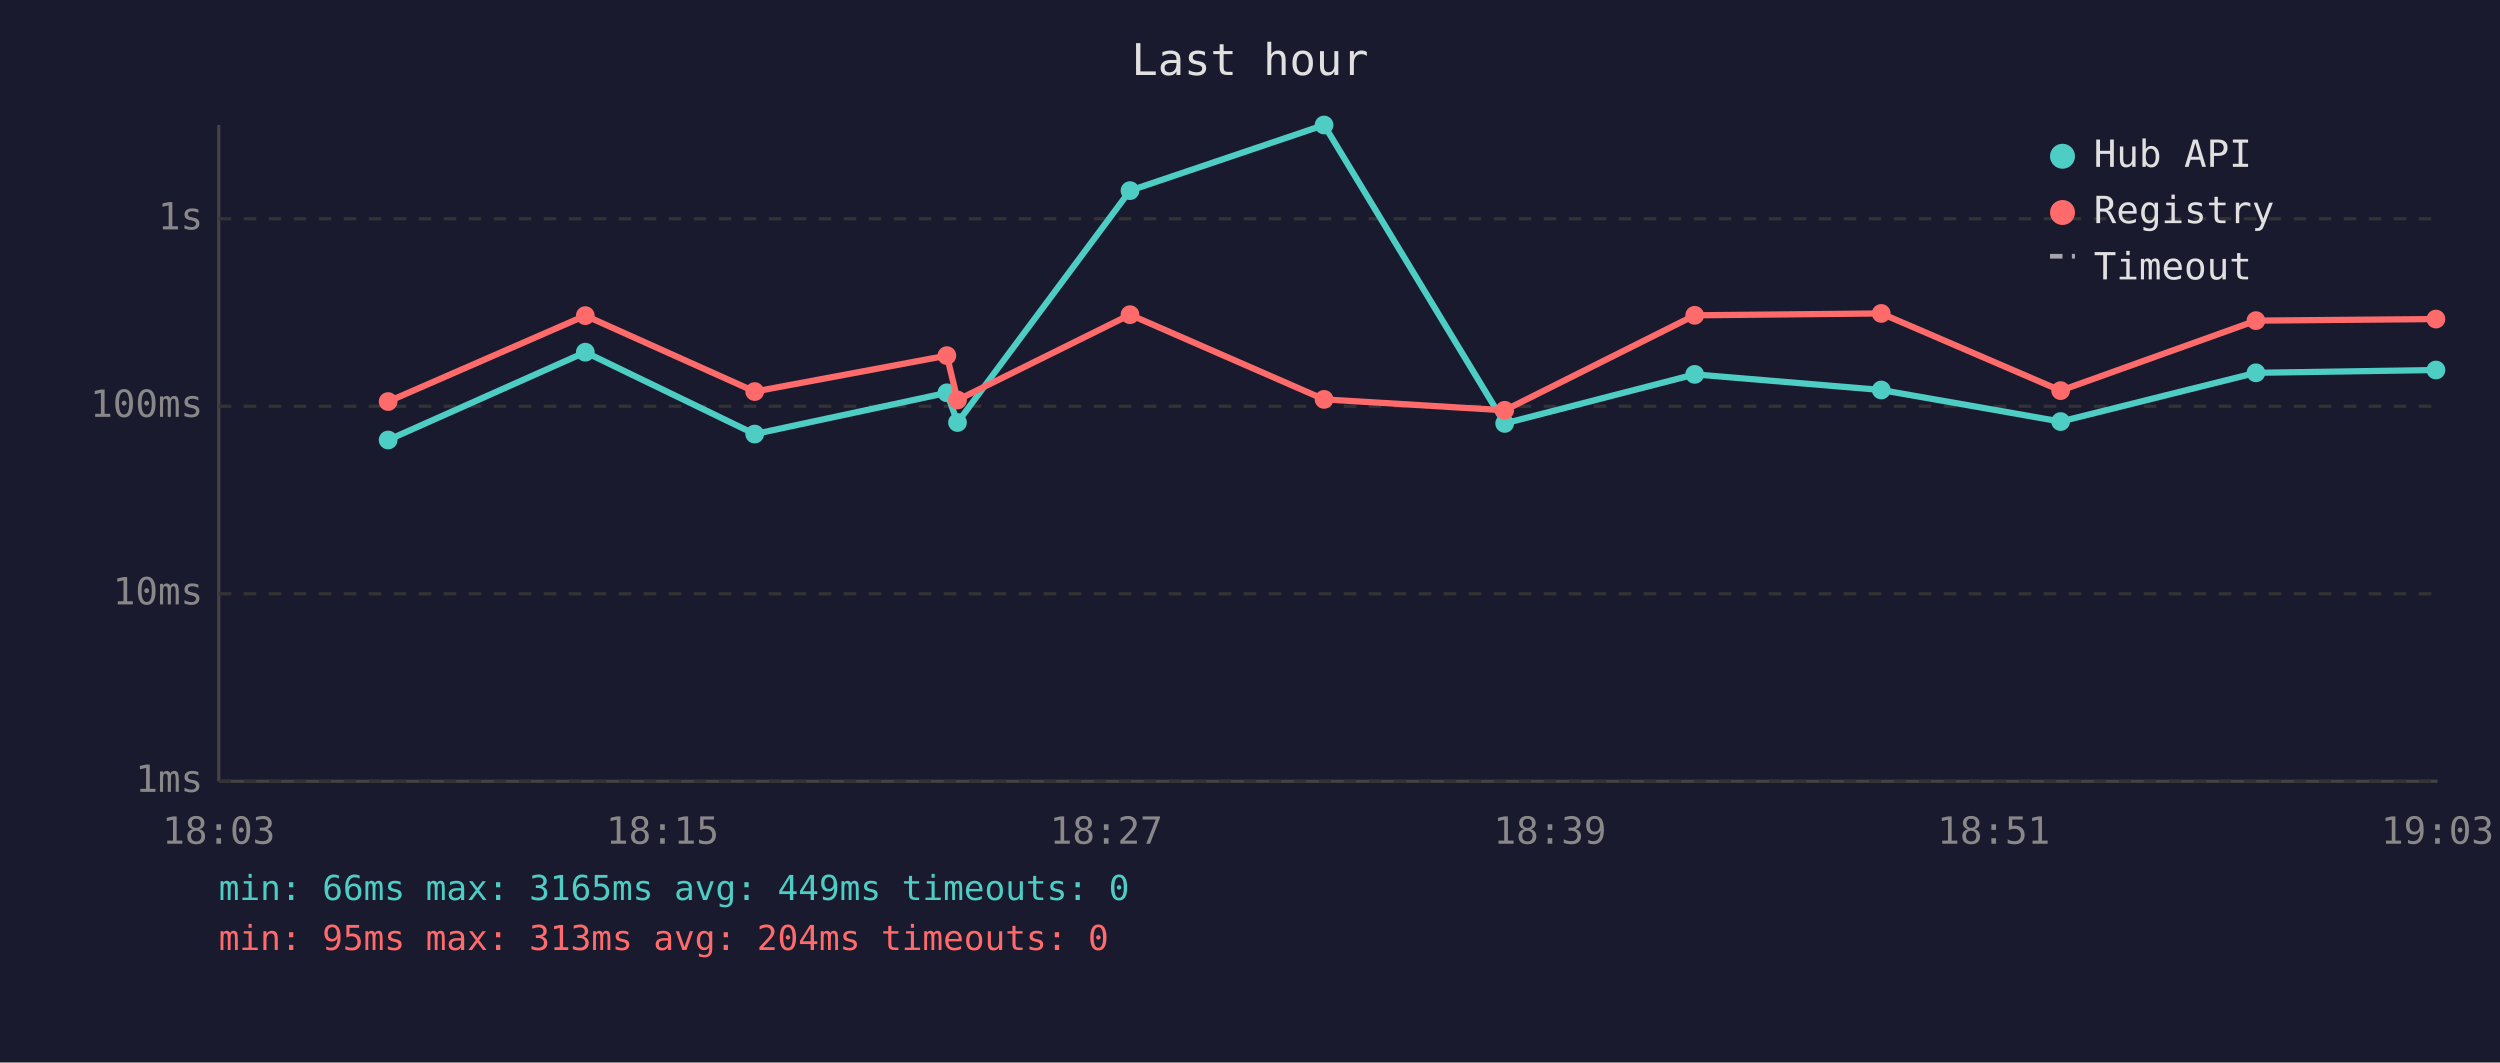
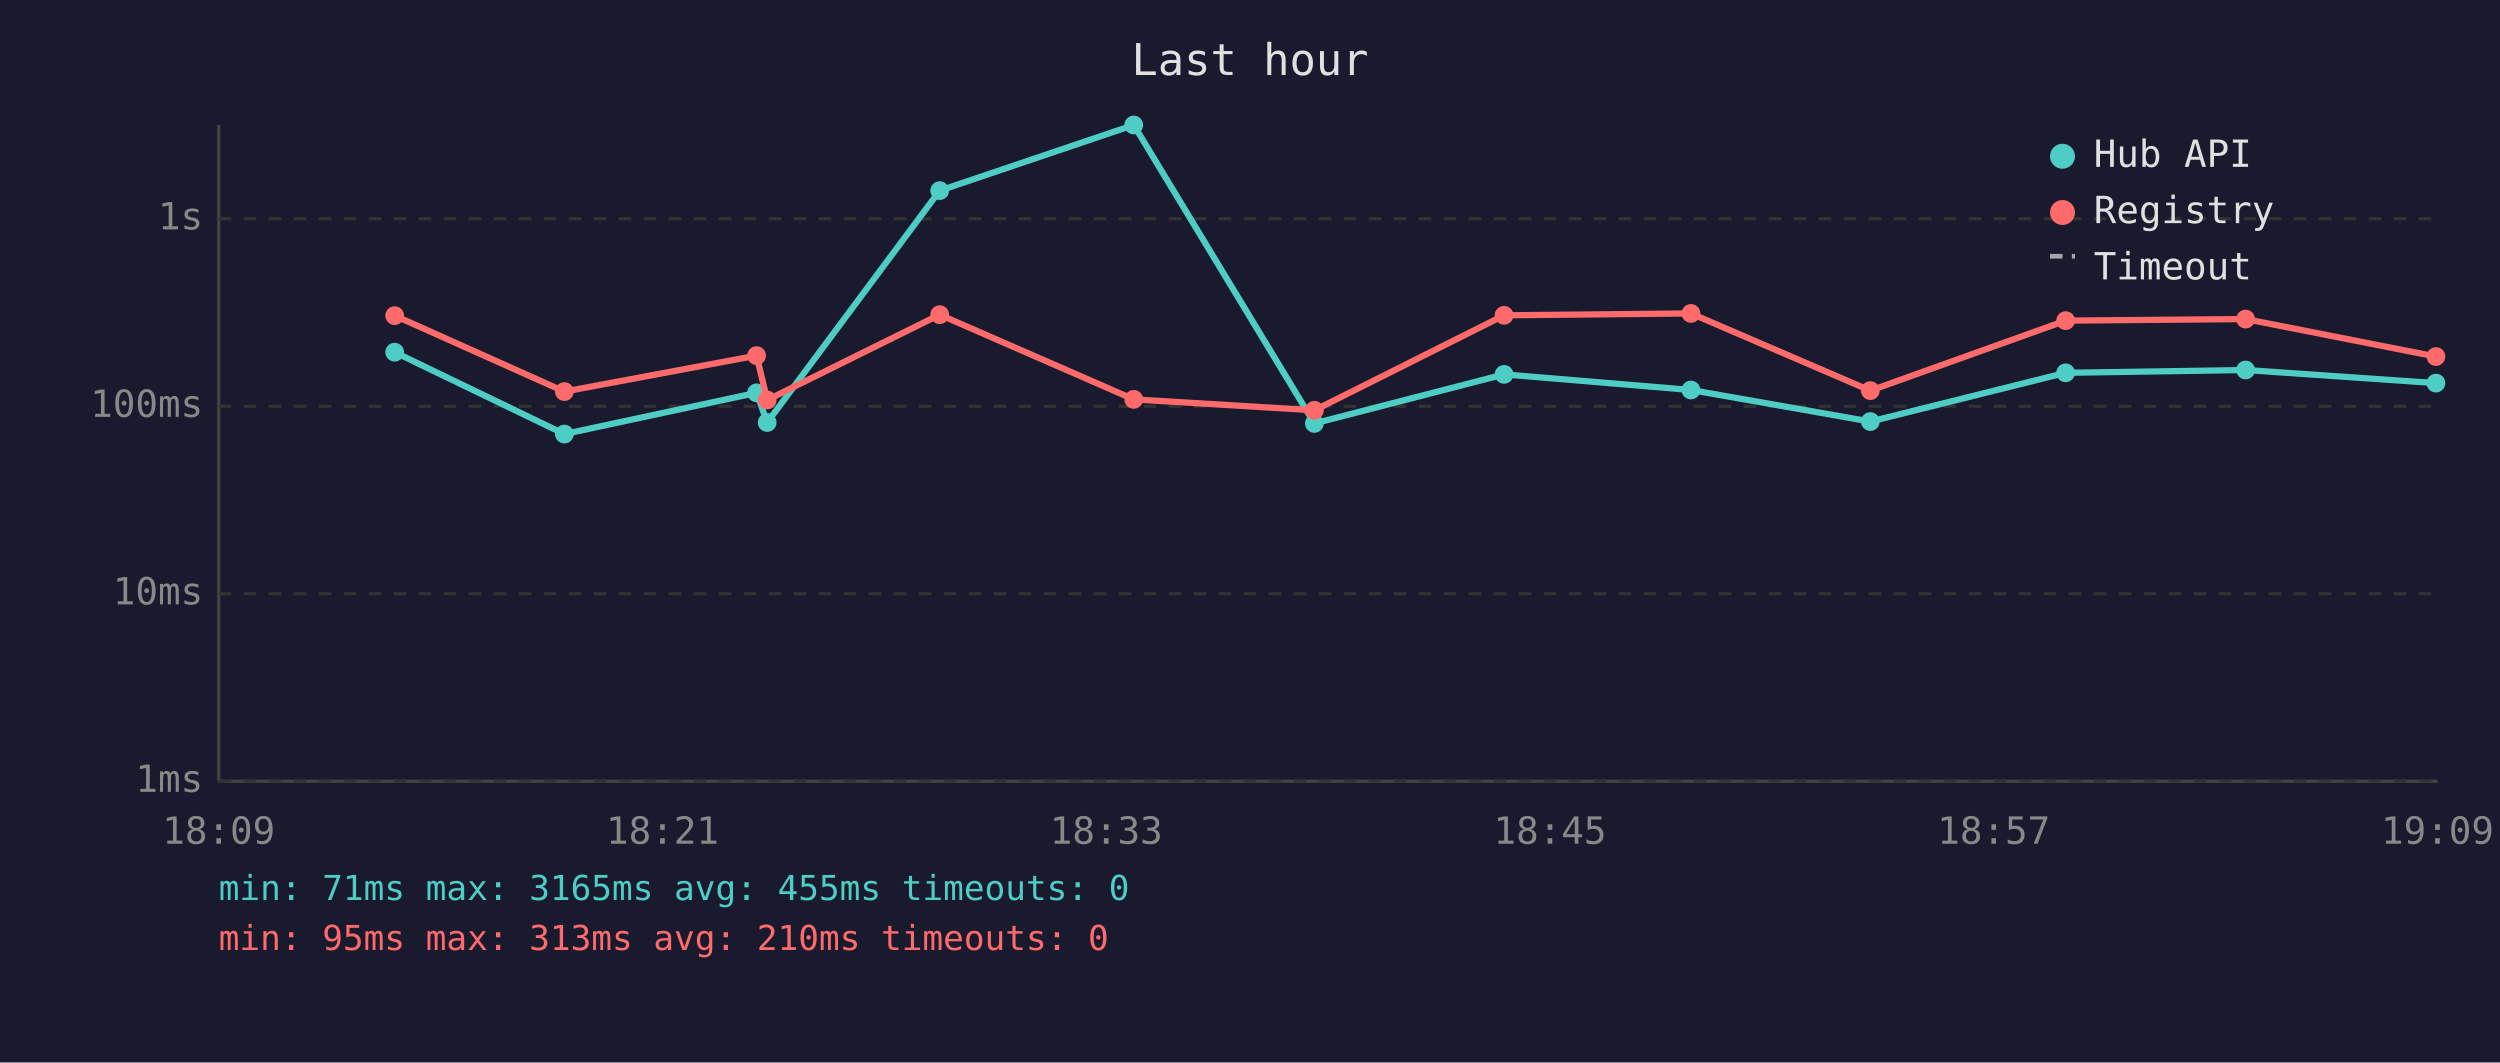
<svg xmlns="http://www.w3.org/2000/svg" viewBox="0 0 800 340" font-family="monospace" font-size="12">
  <rect width="800" height="340" fill="#1a1a2e" />
  <text x="400" y="24" fill="#e0e0e0" font-size="14" text-anchor="middle">Last hour</text>
  <line x1="70" y1="40" x2="70" y2="250" stroke="#444" stroke-width="1" />
  <line x1="70" y1="250" x2="780" y2="250" stroke="#444" stroke-width="1" />
  <line x1="70" y1="250" x2="780" y2="250" stroke="#333" stroke-width="1" stroke-dasharray="4" />
  <text x="65" y="250" fill="#888" text-anchor="end" dominant-baseline="middle">1ms</text>
  <line x1="70" y1="190" x2="780" y2="190" stroke="#333" stroke-width="1" stroke-dasharray="4" />
  <text x="65" y="190" fill="#888" text-anchor="end" dominant-baseline="middle">10ms</text>
  <line x1="70" y1="130" x2="780" y2="130" stroke="#333" stroke-width="1" stroke-dasharray="4" />
  <text x="65" y="130" fill="#888" text-anchor="end" dominant-baseline="middle">100ms</text>
  <line x1="70" y1="70" x2="780" y2="70" stroke="#333" stroke-width="1" stroke-dasharray="4" />
  <text x="65" y="70" fill="#888" text-anchor="end" dominant-baseline="middle">1s</text>
-   <text x="70" y="270" fill="#888" text-anchor="middle">18:03</text>
-   <text x="212" y="270" fill="#888" text-anchor="middle">18:15</text>
-   <text x="354" y="270" fill="#888" text-anchor="middle">18:27</text>
-   <text x="496" y="270" fill="#888" text-anchor="middle">18:39</text>
-   <text x="638" y="270" fill="#888" text-anchor="middle">18:51</text>
-   <text x="780" y="270" fill="#888" text-anchor="middle">19:03</text>
-   <polyline points="124.2,140.8 187.3,112.7 241.5,138.9 303.0,125.7 306.4,135.2 361.6,61.0 423.7,40.0 481.5,135.5 542.3,119.8 602.0,124.8 659.4,134.9 721.9,119.3 779.5,118.4" fill="none" stroke="#4ecdc4" stroke-width="2" opacity="1" />
-   <circle cx="124.2" cy="140.8" r="3" fill="#4ecdc4" />
-   <circle cx="187.3" cy="112.7" r="3" fill="#4ecdc4" />
-   <circle cx="241.5" cy="138.9" r="3" fill="#4ecdc4" />
-   <circle cx="303.0" cy="125.7" r="3" fill="#4ecdc4" />
-   <circle cx="306.4" cy="135.2" r="3" fill="#4ecdc4" />
-   <circle cx="361.6" cy="61.0" r="3" fill="#4ecdc4" />
-   <circle cx="423.7" cy="40.0" r="3" fill="#4ecdc4" />
-   <circle cx="481.5" cy="135.5" r="3" fill="#4ecdc4" />
-   <circle cx="542.3" cy="119.8" r="3" fill="#4ecdc4" />
-   <circle cx="602.0" cy="124.8" r="3" fill="#4ecdc4" />
-   <circle cx="659.4" cy="134.9" r="3" fill="#4ecdc4" />
-   <circle cx="721.9" cy="119.3" r="3" fill="#4ecdc4" />
-   <circle cx="779.5" cy="118.4" r="3" fill="#4ecdc4" />
-   <polyline points="124.2,128.5 187.3,101.0 241.5,125.3 303.0,113.8 306.4,128.0 361.6,100.7 423.7,127.8 481.5,131.3 542.3,100.9 602.0,100.3 659.4,125.0 721.9,102.6 779.5,102.1" fill="none" stroke="#ff6b6b" stroke-width="2" opacity="1" />
-   <circle cx="124.2" cy="128.5" r="3" fill="#ff6b6b" />
-   <circle cx="187.3" cy="101.0" r="3" fill="#ff6b6b" />
-   <circle cx="241.5" cy="125.3" r="3" fill="#ff6b6b" />
-   <circle cx="303.0" cy="113.8" r="3" fill="#ff6b6b" />
-   <circle cx="306.4" cy="128.0" r="3" fill="#ff6b6b" />
-   <circle cx="361.6" cy="100.7" r="3" fill="#ff6b6b" />
-   <circle cx="423.7" cy="127.8" r="3" fill="#ff6b6b" />
-   <circle cx="481.5" cy="131.3" r="3" fill="#ff6b6b" />
-   <circle cx="542.3" cy="100.9" r="3" fill="#ff6b6b" />
-   <circle cx="602.0" cy="100.3" r="3" fill="#ff6b6b" />
-   <circle cx="659.4" cy="125.0" r="3" fill="#ff6b6b" />
-   <circle cx="721.9" cy="102.6" r="3" fill="#ff6b6b" />
-   <circle cx="779.5" cy="102.1" r="3" fill="#ff6b6b" />
+   <text x="70" y="270" fill="#888" text-anchor="middle">18:09</text>
+   <text x="212" y="270" fill="#888" text-anchor="middle">18:21</text>
+   <text x="354" y="270" fill="#888" text-anchor="middle">18:33</text>
+   <text x="496" y="270" fill="#888" text-anchor="middle">18:45</text>
+   <text x="638" y="270" fill="#888" text-anchor="middle">18:57</text>
+   <text x="780" y="270" fill="#888" text-anchor="middle">19:09</text>
+   <polyline points="126.3,112.7 180.6,138.9 242.1,125.7 245.5,135.2 300.7,61.0 362.8,40.0 420.6,135.5 481.3,119.8 541.1,124.8 598.5,134.9 661.0,119.3 718.6,118.4 779.5,122.6" fill="none" stroke="#4ecdc4" stroke-width="2" opacity="1" />
+   <circle cx="126.3" cy="112.7" r="3" fill="#4ecdc4" />
+   <circle cx="180.6" cy="138.9" r="3" fill="#4ecdc4" />
+   <circle cx="242.1" cy="125.7" r="3" fill="#4ecdc4" />
+   <circle cx="245.5" cy="135.2" r="3" fill="#4ecdc4" />
+   <circle cx="300.7" cy="61.0" r="3" fill="#4ecdc4" />
+   <circle cx="362.8" cy="40.0" r="3" fill="#4ecdc4" />
+   <circle cx="420.6" cy="135.5" r="3" fill="#4ecdc4" />
+   <circle cx="481.3" cy="119.8" r="3" fill="#4ecdc4" />
+   <circle cx="541.1" cy="124.8" r="3" fill="#4ecdc4" />
+   <circle cx="598.5" cy="134.9" r="3" fill="#4ecdc4" />
+   <circle cx="661.0" cy="119.3" r="3" fill="#4ecdc4" />
+   <circle cx="718.6" cy="118.4" r="3" fill="#4ecdc4" />
+   <circle cx="779.5" cy="122.6" r="3" fill="#4ecdc4" />
+   <polyline points="126.3,101.0 180.6,125.3 242.1,113.8 245.5,128.0 300.7,100.7 362.8,127.8 420.6,131.3 481.3,100.9 541.1,100.3 598.5,125.0 661.0,102.6 718.6,102.1 779.5,114.1" fill="none" stroke="#ff6b6b" stroke-width="2" opacity="1" />
+   <circle cx="126.3" cy="101.0" r="3" fill="#ff6b6b" />
+   <circle cx="180.6" cy="125.3" r="3" fill="#ff6b6b" />
+   <circle cx="242.1" cy="113.8" r="3" fill="#ff6b6b" />
+   <circle cx="245.5" cy="128.0" r="3" fill="#ff6b6b" />
+   <circle cx="300.7" cy="100.7" r="3" fill="#ff6b6b" />
+   <circle cx="362.8" cy="127.8" r="3" fill="#ff6b6b" />
+   <circle cx="420.6" cy="131.3" r="3" fill="#ff6b6b" />
+   <circle cx="481.3" cy="100.9" r="3" fill="#ff6b6b" />
+   <circle cx="541.1" cy="100.3" r="3" fill="#ff6b6b" />
+   <circle cx="598.5" cy="125.0" r="3" fill="#ff6b6b" />
+   <circle cx="661.0" cy="102.6" r="3" fill="#ff6b6b" />
+   <circle cx="718.6" cy="102.1" r="3" fill="#ff6b6b" />
+   <circle cx="779.5" cy="114.1" r="3" fill="#ff6b6b" />
  <circle cx="660" cy="50" r="4" fill="#4ecdc4" />
  <text x="670" y="50" fill="#e0e0e0" dominant-baseline="middle">Hub API</text>
  <circle cx="660" cy="68" r="4" fill="#ff6b6b" />
  <text x="670" y="68" fill="#e0e0e0" dominant-baseline="middle">Registry</text>
  <line x1="656" y1="82" x2="664" y2="82" stroke="#e0e0e0" stroke-width="1.5" stroke-dasharray="4,3" opacity="0.7" />
  <text x="670" y="86" fill="#e0e0e0" dominant-baseline="middle">Timeout</text>
-   <text x="70" y="288" fill="#4ecdc4" font-size="11">min: 66ms  max: 3165ms  avg: 449ms  timeouts: 0</text>
-   <text x="70" y="304" fill="#ff6b6b" font-size="11">min: 95ms  max: 313ms  avg: 204ms  timeouts: 0</text>
+   <text x="70" y="288" fill="#4ecdc4" font-size="11">min: 71ms  max: 3165ms  avg: 455ms  timeouts: 0</text>
+   <text x="70" y="304" fill="#ff6b6b" font-size="11">min: 95ms  max: 313ms  avg: 210ms  timeouts: 0</text>
</svg>
